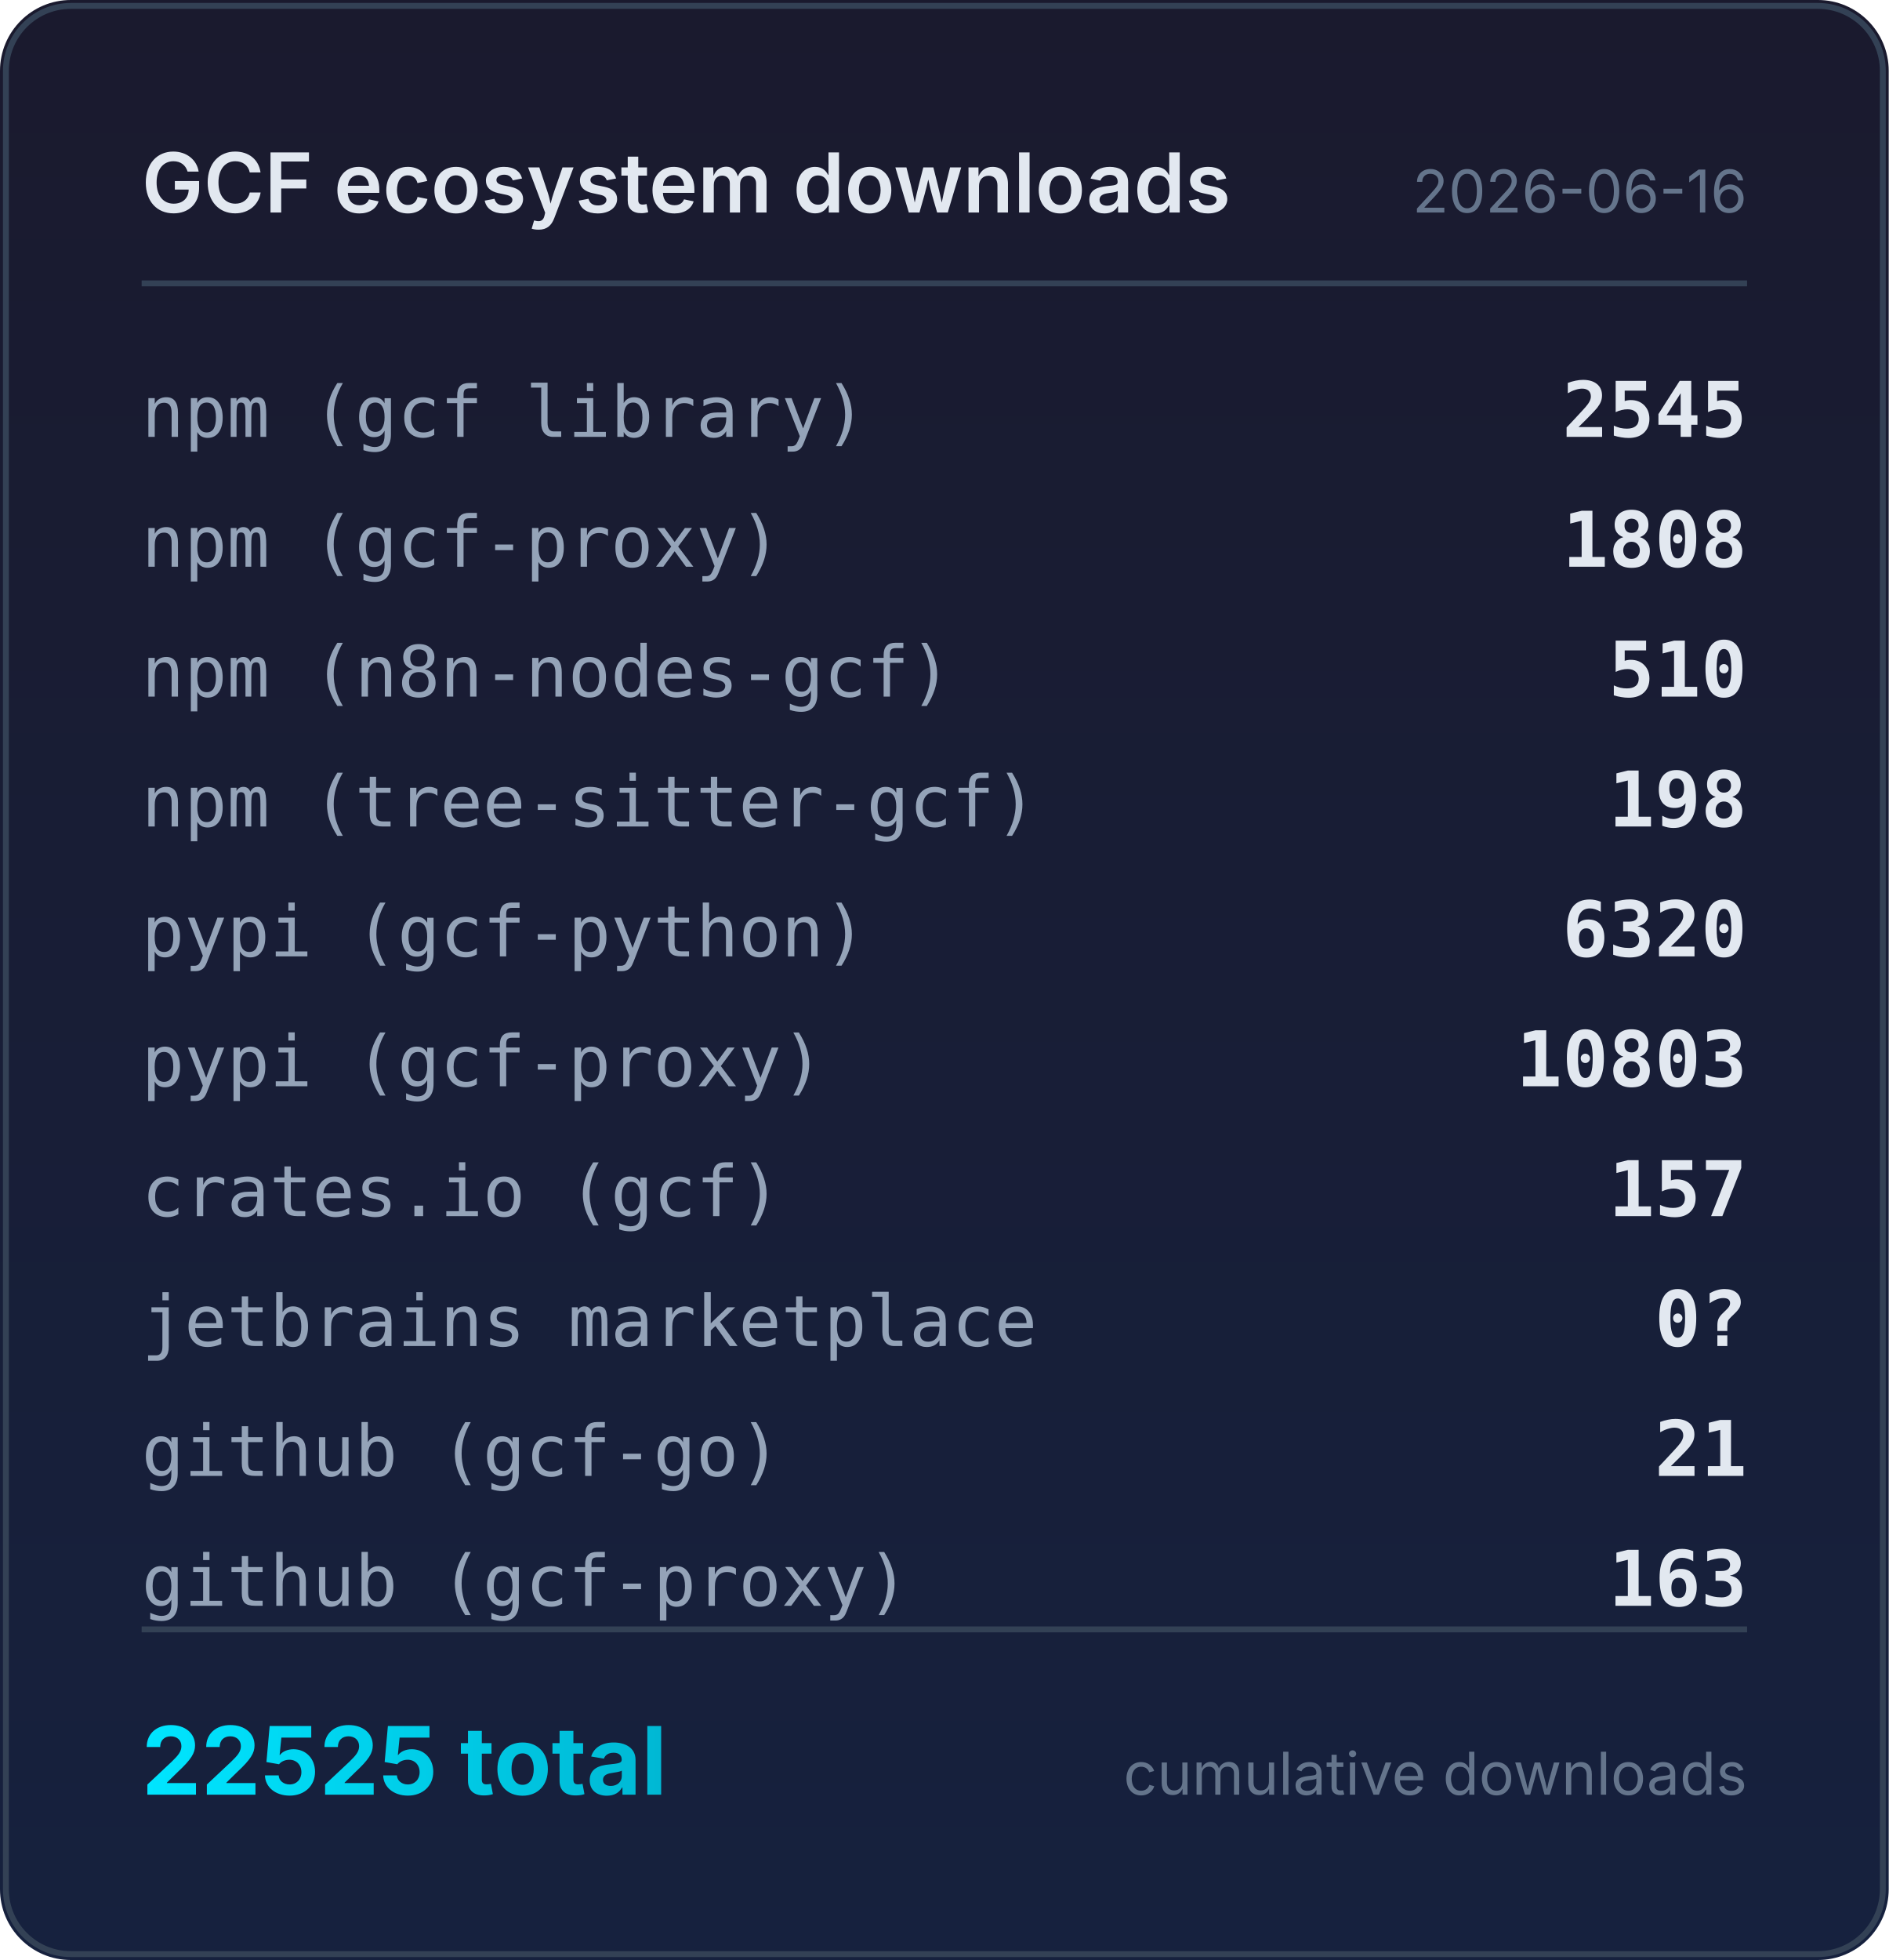
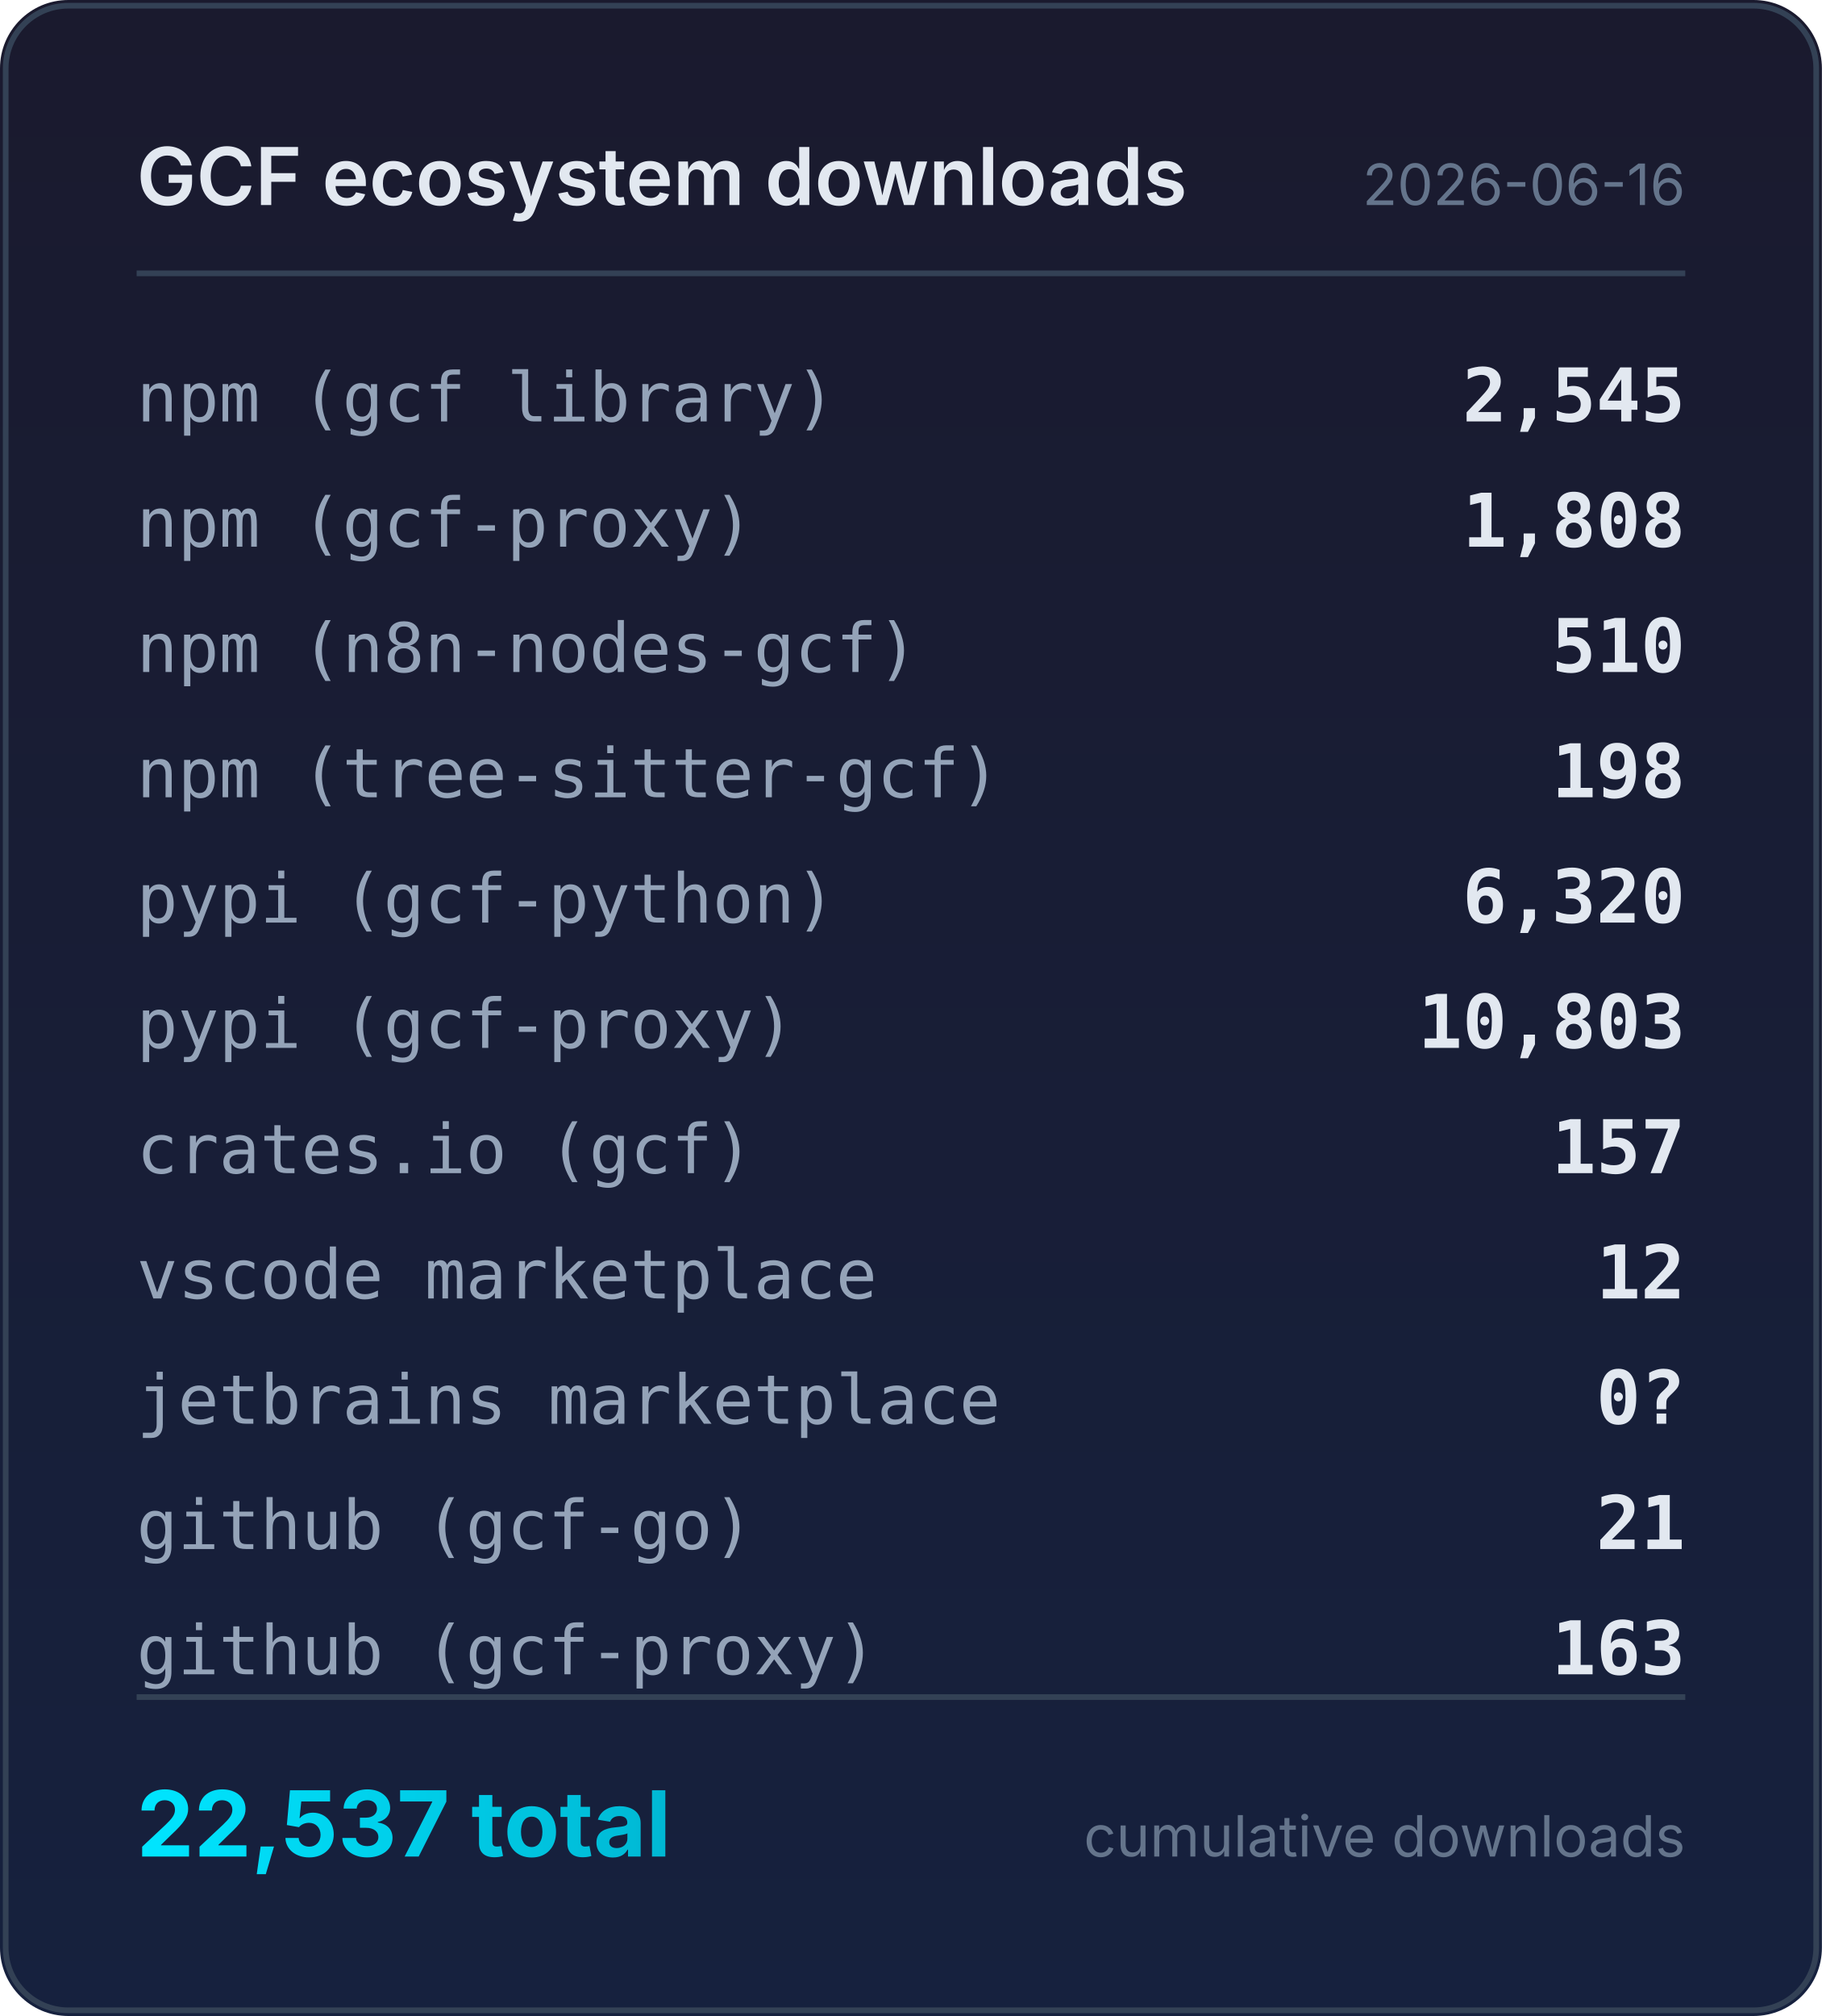
- <svg xmlns="http://www.w3.org/2000/svg" width="320" height="332" viewBox="0 0 320 332">
+ <svg xmlns="http://www.w3.org/2000/svg" width="320" height="354" viewBox="0 0 320 354">
  <defs>
    <linearGradient id="bg" x1="0" y1="0" x2="0" y2="1">
      <stop offset="0%" stop-color="#1a1a2e" />
      <stop offset="100%" stop-color="#16213e" />
    </linearGradient>
    <linearGradient id="accent" x1="0" y1="0" x2="1" y2="0">
      <stop offset="0%" stop-color="#00e5ff" />
      <stop offset="100%" stop-color="#00b8d4" />
    </linearGradient>
  </defs>
-   <rect width="320" height="332" rx="12" fill="url(#bg)" />
-   <rect x="1" y="1" width="318" height="330" rx="11" fill="none" stroke="#334155" stroke-width="1" />
+   <rect width="320" height="354" rx="12" fill="url(#bg)" />
+   <rect x="1" y="1" width="318" height="352" rx="11" fill="none" stroke="#334155" stroke-width="1" />
  <text x="24" y="36" fill="#e2e8f0" font-family="system-ui,-apple-system,sans-serif" font-size="14" font-weight="600">GCF ecosystem downloads</text>
  <text x="296" y="36" fill="#64748b" font-family="system-ui,-apple-system,sans-serif" font-size="10" text-anchor="end">2026-06-16</text>
  <line x1="24" y1="48" x2="296" y2="48" stroke="#334155" stroke-width="1" />
  <text x="24" y="74" fill="#94a3b8" font-family="ui-monospace,monospace" font-size="12">npm (gcf library)</text>
-   <text x="296" y="74" fill="#e2e8f0" font-family="ui-monospace,monospace" font-size="13" font-weight="600" text-anchor="end">2545</text>
+   <text x="296" y="74" fill="#e2e8f0" font-family="ui-monospace,monospace" font-size="13" font-weight="600" text-anchor="end">2,545</text>
  <text x="24" y="96" fill="#94a3b8" font-family="ui-monospace,monospace" font-size="12">npm (gcf-proxy)</text>
-   <text x="296" y="96" fill="#e2e8f0" font-family="ui-monospace,monospace" font-size="13" font-weight="600" text-anchor="end">1808</text>
+   <text x="296" y="96" fill="#e2e8f0" font-family="ui-monospace,monospace" font-size="13" font-weight="600" text-anchor="end">1,808</text>
  <text x="24" y="118" fill="#94a3b8" font-family="ui-monospace,monospace" font-size="12">npm (n8n-nodes-gcf)</text>
  <text x="296" y="118" fill="#e2e8f0" font-family="ui-monospace,monospace" font-size="13" font-weight="600" text-anchor="end">510</text>
  <text x="24" y="140" fill="#94a3b8" font-family="ui-monospace,monospace" font-size="12">npm (tree-sitter-gcf)</text>
  <text x="296" y="140" fill="#e2e8f0" font-family="ui-monospace,monospace" font-size="13" font-weight="600" text-anchor="end">198</text>
  <text x="24" y="162" fill="#94a3b8" font-family="ui-monospace,monospace" font-size="12">pypi (gcf-python)</text>
-   <text x="296" y="162" fill="#e2e8f0" font-family="ui-monospace,monospace" font-size="13" font-weight="600" text-anchor="end">6320</text>
+   <text x="296" y="162" fill="#e2e8f0" font-family="ui-monospace,monospace" font-size="13" font-weight="600" text-anchor="end">6,320</text>
  <text x="24" y="184" fill="#94a3b8" font-family="ui-monospace,monospace" font-size="12">pypi (gcf-proxy)</text>
-   <text x="296" y="184" fill="#e2e8f0" font-family="ui-monospace,monospace" font-size="13" font-weight="600" text-anchor="end">10803</text>
+   <text x="296" y="184" fill="#e2e8f0" font-family="ui-monospace,monospace" font-size="13" font-weight="600" text-anchor="end">10,803</text>
  <text x="24" y="206" fill="#94a3b8" font-family="ui-monospace,monospace" font-size="12">crates.io (gcf)</text>
  <text x="296" y="206" fill="#e2e8f0" font-family="ui-monospace,monospace" font-size="13" font-weight="600" text-anchor="end">157</text>
-   <text x="24" y="228" fill="#94a3b8" font-family="ui-monospace,monospace" font-size="12">jetbrains marketplace</text>
-   <text x="296" y="228" fill="#e2e8f0" font-family="ui-monospace,monospace" font-size="13" font-weight="600" text-anchor="end">0?</text>
-   <text x="24" y="250" fill="#94a3b8" font-family="ui-monospace,monospace" font-size="12">github (gcf-go)</text>
-   <text x="296" y="250" fill="#e2e8f0" font-family="ui-monospace,monospace" font-size="13" font-weight="600" text-anchor="end">21</text>
-   <text x="24" y="272" fill="#94a3b8" font-family="ui-monospace,monospace" font-size="12">github (gcf-proxy)</text>
-   <text x="296" y="272" fill="#e2e8f0" font-family="ui-monospace,monospace" font-size="13" font-weight="600" text-anchor="end">163</text>
-   <line x1="24" y1="276" x2="296" y2="276" stroke="#334155" stroke-width="1" />
-   <text x="24" y="304" fill="url(#accent)" font-family="system-ui,-apple-system,sans-serif" font-size="16" font-weight="700">22525 total</text>
-   <text x="296" y="304" fill="#64748b" font-family="system-ui,-apple-system,sans-serif" font-size="10" text-anchor="end">cumulative downloads</text>
+   <text x="24" y="228" fill="#94a3b8" font-family="ui-monospace,monospace" font-size="12">vscode marketplace</text>
+   <text x="296" y="228" fill="#e2e8f0" font-family="ui-monospace,monospace" font-size="13" font-weight="600" text-anchor="end">12</text>
+   <text x="24" y="250" fill="#94a3b8" font-family="ui-monospace,monospace" font-size="12">jetbrains marketplace</text>
+   <text x="296" y="250" fill="#e2e8f0" font-family="ui-monospace,monospace" font-size="13" font-weight="600" text-anchor="end">0?</text>
+   <text x="24" y="272" fill="#94a3b8" font-family="ui-monospace,monospace" font-size="12">github (gcf-go)</text>
+   <text x="296" y="272" fill="#e2e8f0" font-family="ui-monospace,monospace" font-size="13" font-weight="600" text-anchor="end">21</text>
+   <text x="24" y="294" fill="#94a3b8" font-family="ui-monospace,monospace" font-size="12">github (gcf-proxy)</text>
+   <text x="296" y="294" fill="#e2e8f0" font-family="ui-monospace,monospace" font-size="13" font-weight="600" text-anchor="end">163</text>
+   <line x1="24" y1="298" x2="296" y2="298" stroke="#334155" stroke-width="1" />
+   <text x="24" y="326" fill="url(#accent)" font-family="system-ui,-apple-system,sans-serif" font-size="16" font-weight="700">22,537 total</text>
+   <text x="296" y="326" fill="#64748b" font-family="system-ui,-apple-system,sans-serif" font-size="10" text-anchor="end">cumulative downloads</text>
</svg>
